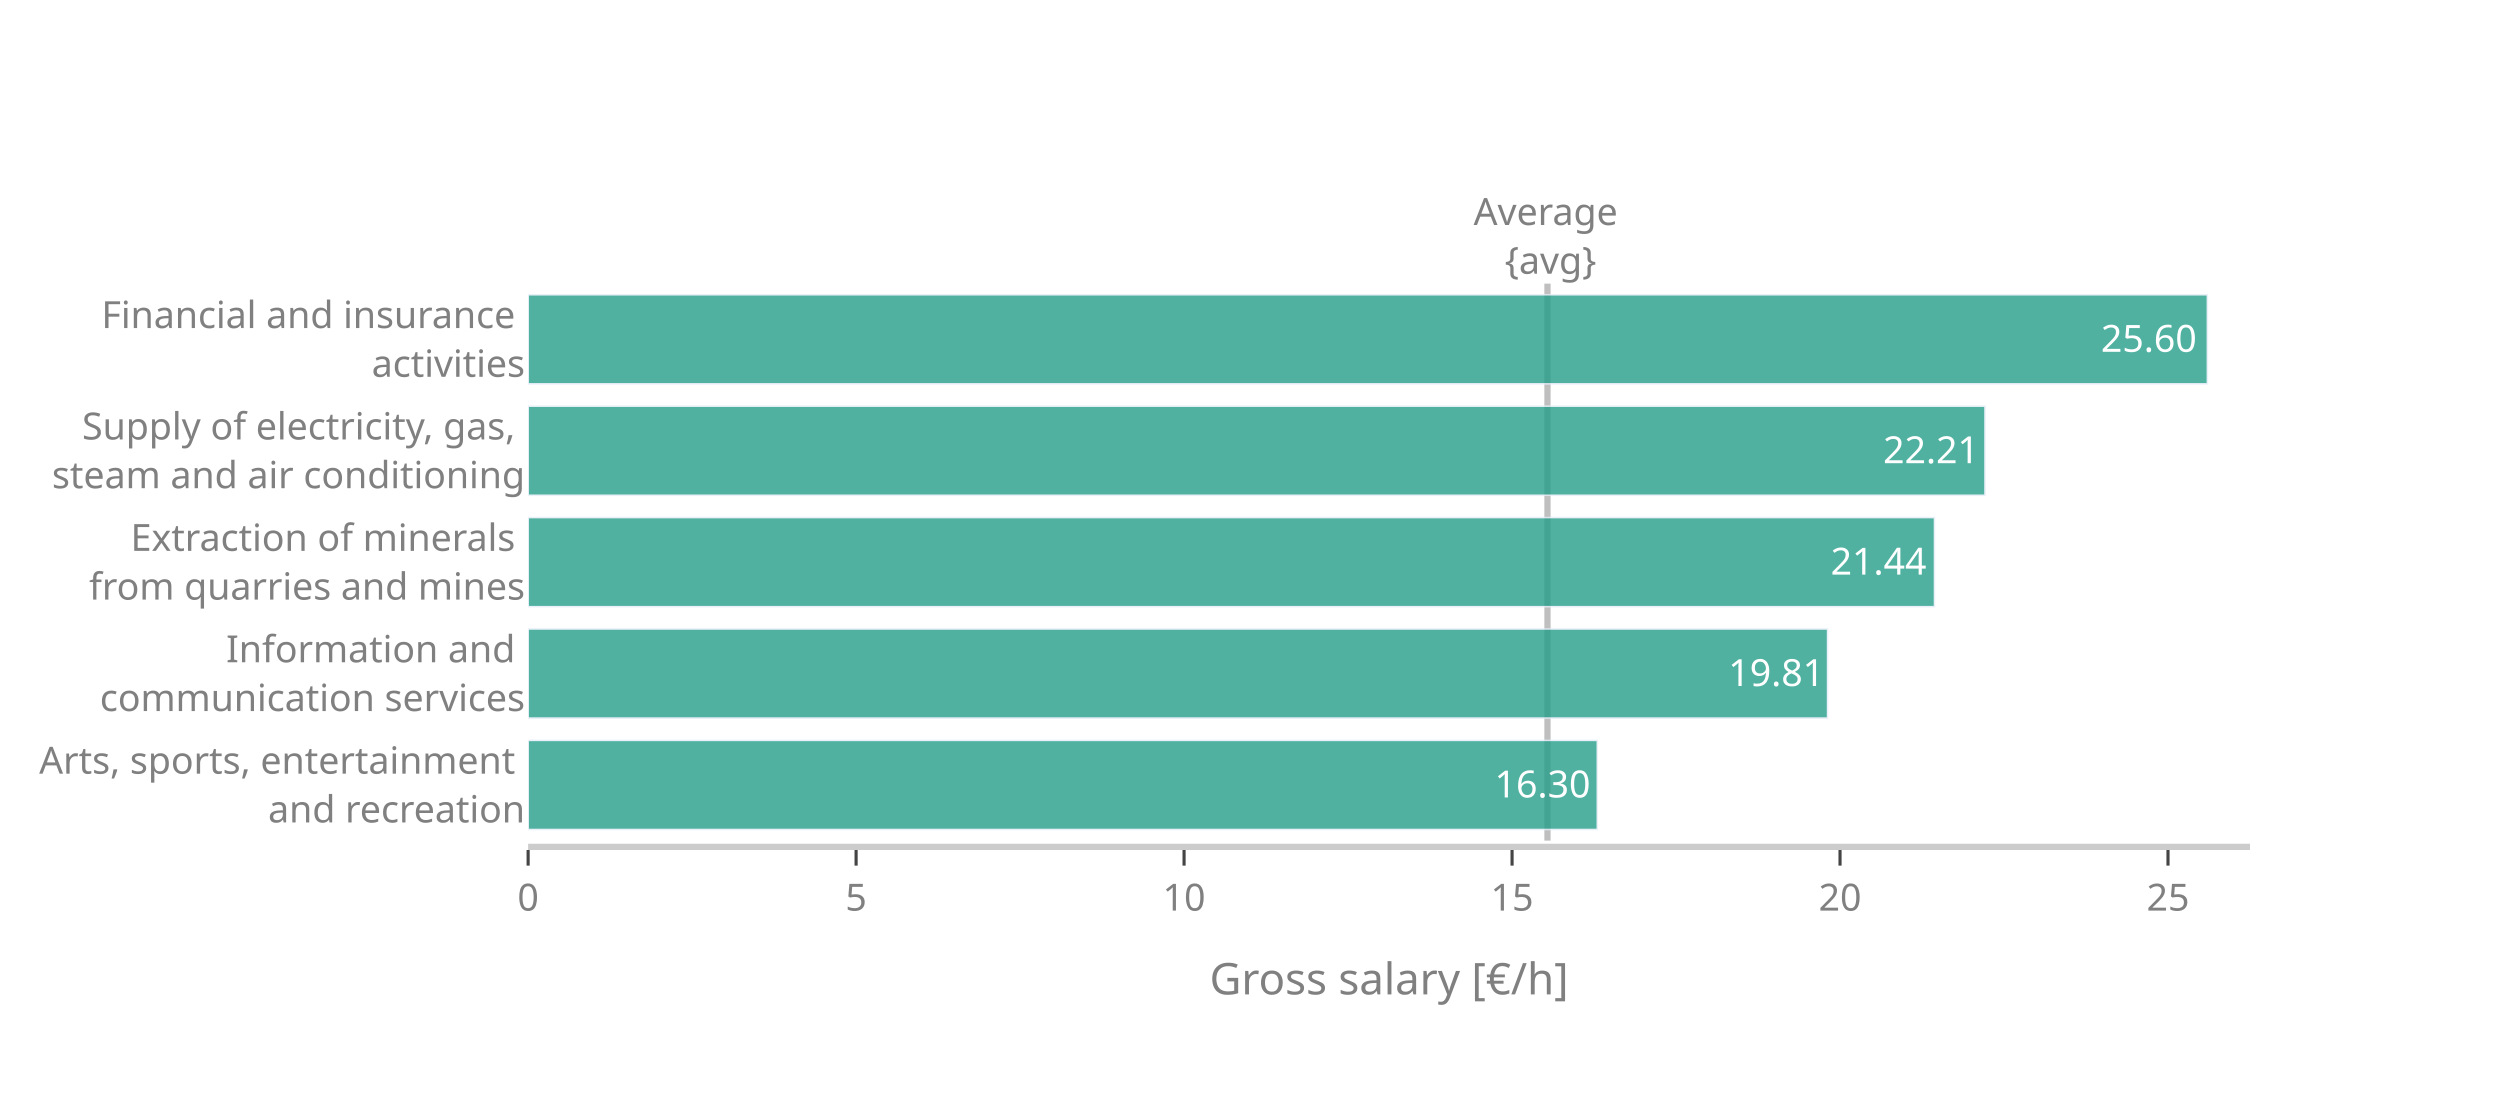
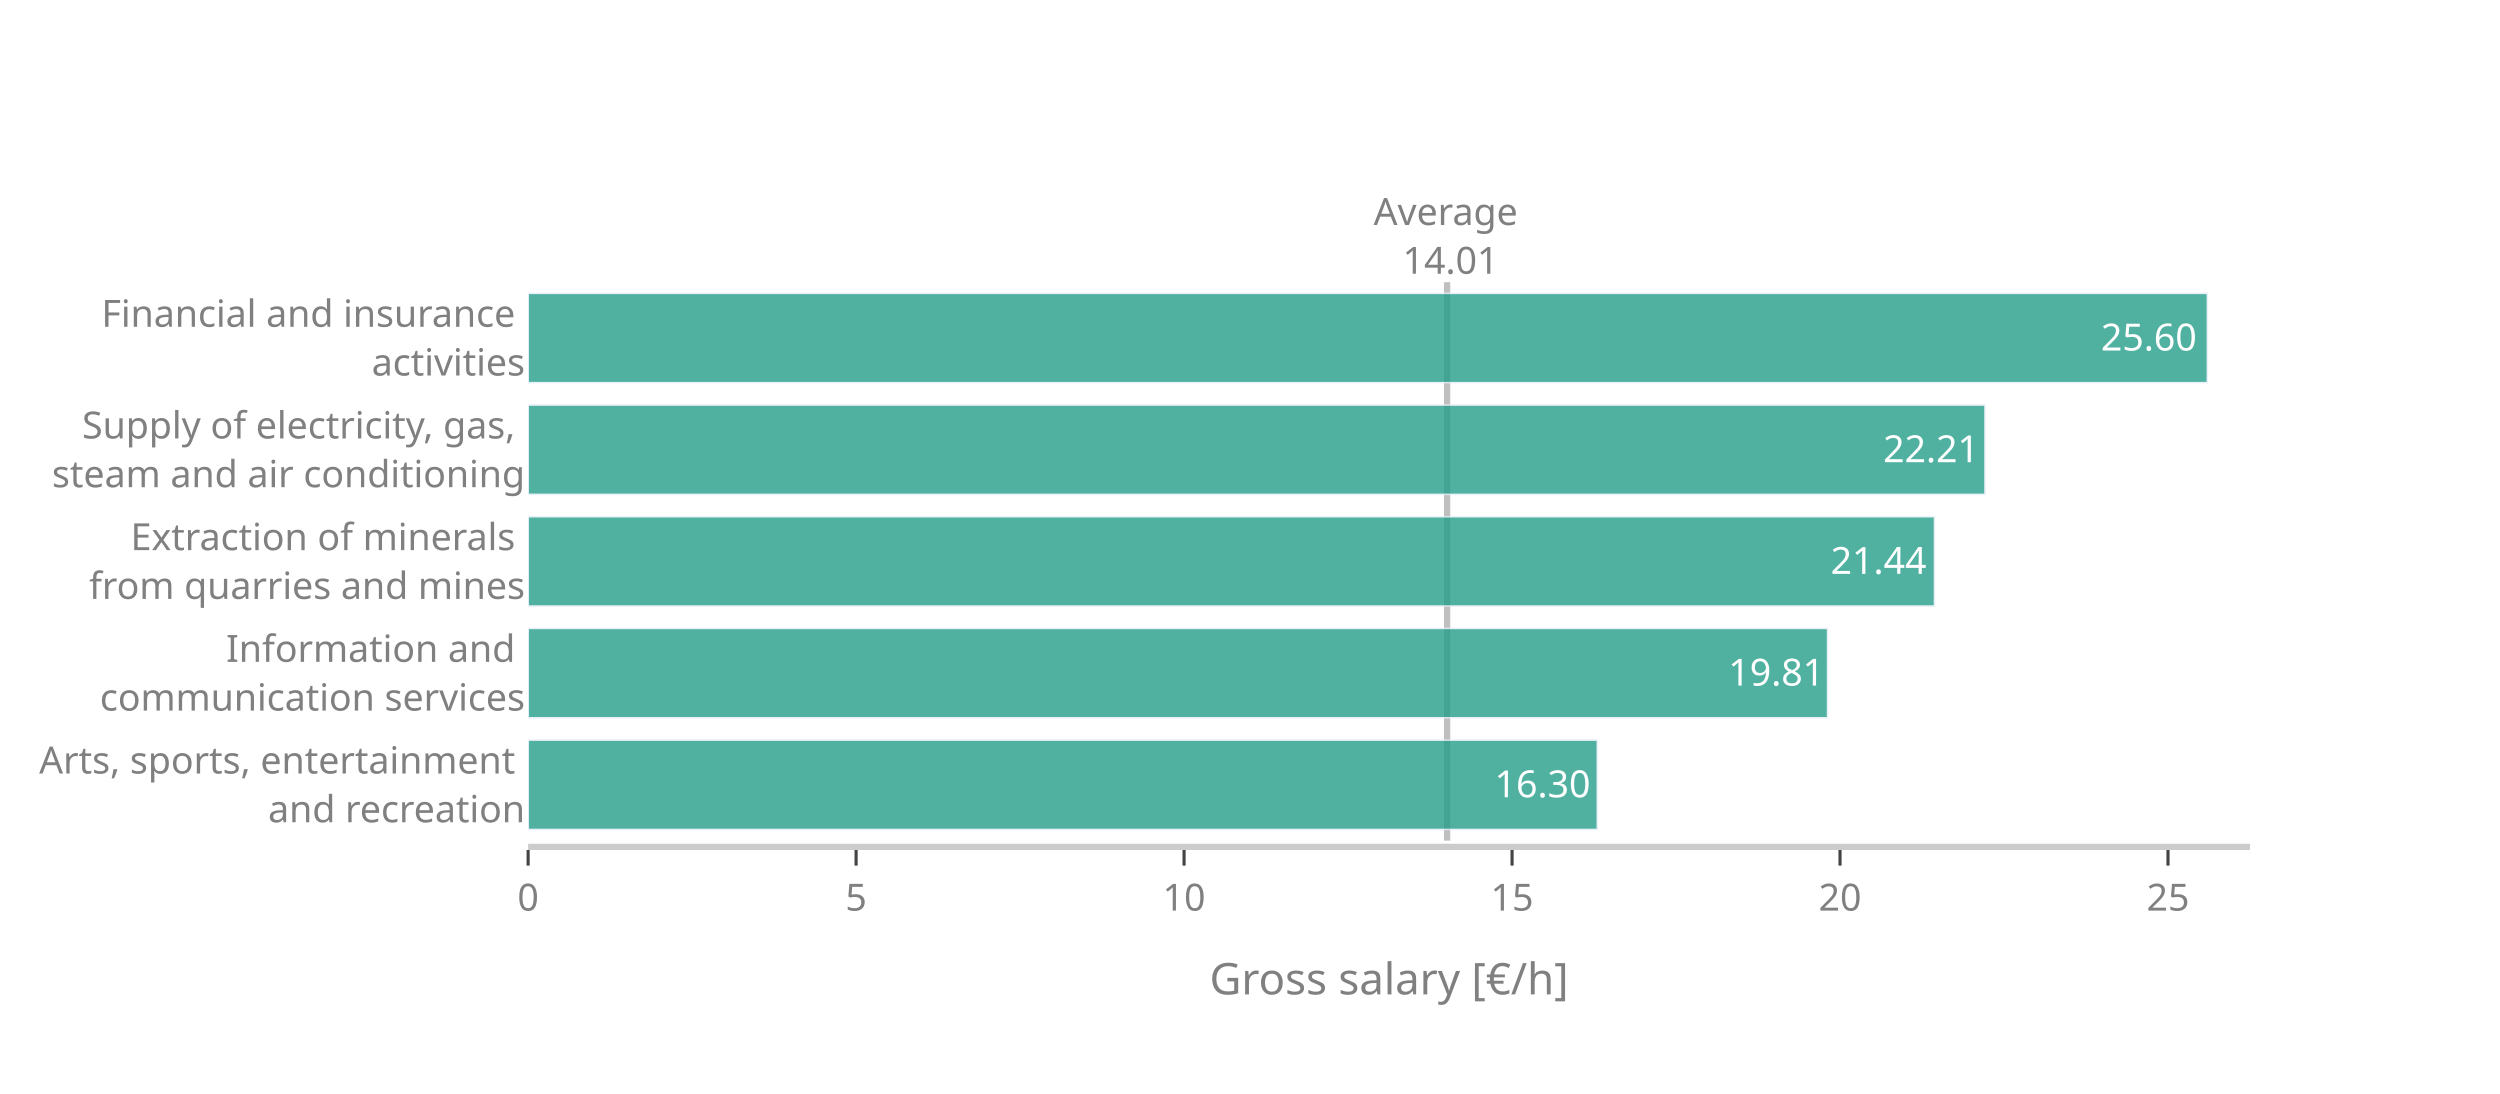
<svg xmlns="http://www.w3.org/2000/svg" class="main-svg" width="800" height="350" style="" viewBox="0 0 800 350">
  <rect x="0" y="0" width="800" height="350" style="fill: rgb(255, 255, 255); fill-opacity: 1;" />
-   <defs id="defs-11dd3b">
+   <defs id="defs-9fc28e">
    <g class="clips">
-       <clipPath id="clip11dd3bxyplot" class="plotclip">
+       <clipPath id="clip9fc28exyplot" class="plotclip">
        <rect width="551" height="210" />
      </clipPath>
-       <clipPath class="axesclip" id="clip11dd3bx">
+       <clipPath class="axesclip" id="clip9fc28ex">
        <rect x="169" y="0" width="551" height="350" />
      </clipPath>
-       <clipPath class="axesclip" id="clip11dd3by">
+       <clipPath class="axesclip" id="clip9fc28ey">
        <rect x="0" y="60" width="800" height="210" />
      </clipPath>
-       <clipPath class="axesclip" id="clip11dd3bxy">
+       <clipPath class="axesclip" id="clip9fc28exy">
        <rect x="169" y="60" width="551" height="210" />
      </clipPath>
    </g>
    <g class="gradients" />
    <g class="patterns" />
  </defs>
  <g class="bglayer" />
  <g class="layer-below">
    <g class="imagelayer" />
    <g class="shapelayer" />
  </g>
  <g class="cartesianlayer">
    <g class="subplot xy">
      <g class="layer-subplot">
        <g class="shapelayer">
-           <path data-index="0" fill-rule="evenodd" d="M495.19,269L495.19,90.76" clip-path="url(#clip11dd3bxy)" style="opacity: 0.5; stroke: rgb(128, 128, 128); stroke-opacity: 1; fill: rgb(0, 0, 0); fill-opacity: 0; stroke-width: 2px;" />
+           <path data-index="0" fill-rule="evenodd" d="M463.08,269L463.08,90.3" clip-path="url(#clip9fc28exy)" style="opacity: 0.5; stroke: rgb(128, 128, 128); stroke-opacity: 1; fill: rgb(0, 0, 0); fill-opacity: 0; stroke-width: 2px;" />
        </g>
        <g class="imagelayer" />
      </g>
      <g class="gridlayer">
        <g class="x">
          <path class="xgrid crisp" transform="translate(273.95,0)" d="M0,60v210" style="stroke: rgb(255, 255, 255); stroke-opacity: 1; stroke-width: 1px;" />
          <path class="xgrid crisp" transform="translate(378.9,0)" d="M0,60v210" style="stroke: rgb(255, 255, 255); stroke-opacity: 1; stroke-width: 1px;" />
          <path class="xgrid crisp" transform="translate(483.86,0)" d="M0,60v210" style="stroke: rgb(255, 255, 255); stroke-opacity: 1; stroke-width: 1px;" />
          <path class="xgrid crisp" transform="translate(588.81,0)" d="M0,60v210" style="stroke: rgb(255, 255, 255); stroke-opacity: 1; stroke-width: 1px;" />
          <path class="xgrid crisp" transform="translate(693.76,0)" d="M0,60v210" style="stroke: rgb(255, 255, 255); stroke-opacity: 1; stroke-width: 1px;" />
        </g>
        <g class="y" />
      </g>
      <g class="zerolinelayer">
        <path class="xzl zl crisp" transform="translate(169,0)" d="M0,60v210" style="stroke: rgb(255, 255, 255); stroke-opacity: 1; stroke-width: 2px;" />
      </g>
      <path class="xlines-below" />
      <path class="ylines-below" />
      <g class="overlines-below" />
      <g class="xaxislayer-below" />
      <g class="yaxislayer-below" />
      <g class="overaxes-below" />
-       <g class="plot" transform="translate(169,60)" clip-path="url(#clip11dd3bxyplot)">
+       <g class="plot" transform="translate(169,60)" clip-path="url(#clip9fc28exyplot)">
        <g class="barlayer mlayer">
          <g class="trace bars" style="opacity: 0.8;">
            <g class="points">
              <g class="point">
-                 <path d="M0,205.44V176.92H342.14V205.44Z" style="vector-effect: non-scaling-stroke; opacity: 1; stroke-width: 0.5px; fill: rgb(36, 158, 137); fill-opacity: 1; stroke: rgb(229, 236, 246); stroke-opacity: 1;" />
-                 <text class="bartext bartext-inside" text-anchor="middle" data-notex="1" x="0" y="0" style="font-family: 'Bahnschrift Light'; font-size: 12px; fill: rgb(255, 255, 255); fill-opacity: 1; white-space: pre;" transform="translate(324.6087,195.18)">16.30 </text>
+                 <path d="M0,205.43V176.83H342.14V205.43Z" style="vector-effect: non-scaling-stroke; opacity: 1; stroke-width: 0.5px; fill: rgb(36, 158, 137); fill-opacity: 1; stroke: rgb(229, 236, 246); stroke-opacity: 1;" />
+                 <text class="bartext bartext-inside" text-anchor="middle" data-notex="1" x="0" y="0" style="font-family: 'Bahnschrift Light'; font-size: 12px; fill: rgb(255, 255, 255); fill-opacity: 1; white-space: pre;" transform="translate(324.6087,195.13)">16.30 </text>
              </g>
              <g class="point">
-                 <path d="M0,169.79V141.27H415.82V169.79Z" style="vector-effect: non-scaling-stroke; opacity: 1; stroke-width: 0.5px; fill: rgb(36, 158, 137); fill-opacity: 1; stroke: rgb(229, 236, 246); stroke-opacity: 1;" />
-                 <text class="bartext bartext-inside" text-anchor="middle" data-notex="1" x="0" y="0" style="font-family: 'Bahnschrift Light'; font-size: 12px; fill: rgb(255, 255, 255); fill-opacity: 1; white-space: pre;" transform="translate(399.3981,159.53)">19.81 </text>
+                 <path d="M0,169.69V141.09H415.82V169.69Z" style="vector-effect: non-scaling-stroke; opacity: 1; stroke-width: 0.5px; fill: rgb(36, 158, 137); fill-opacity: 1; stroke: rgb(229, 236, 246); stroke-opacity: 1;" />
+                 <text class="bartext bartext-inside" text-anchor="middle" data-notex="1" x="0" y="0" style="font-family: 'Bahnschrift Light'; font-size: 12px; fill: rgb(255, 255, 255); fill-opacity: 1; white-space: pre;" transform="translate(399.3981,159.39)">19.81 </text>
              </g>
              <g class="point">
-                 <path d="M0,134.14V105.62H450.04V134.14Z" style="vector-effect: non-scaling-stroke; opacity: 1; stroke-width: 0.5px; fill: rgb(36, 158, 137); fill-opacity: 1; stroke: rgb(229, 236, 246); stroke-opacity: 1;" />
-                 <text class="bartext bartext-inside" text-anchor="middle" data-notex="1" x="0" y="0" style="font-family: 'Bahnschrift Light'; font-size: 12px; fill: rgb(255, 255, 255); fill-opacity: 1; white-space: pre;" transform="translate(432.1338,123.88)">21.44 </text>
+                 <path d="M0,133.94V105.35H450.04V133.94Z" style="vector-effect: non-scaling-stroke; opacity: 1; stroke-width: 0.5px; fill: rgb(36, 158, 137); fill-opacity: 1; stroke: rgb(229, 236, 246); stroke-opacity: 1;" />
+                 <text class="bartext bartext-inside" text-anchor="middle" data-notex="1" x="0" y="0" style="font-family: 'Bahnschrift Light'; font-size: 12px; fill: rgb(255, 255, 255); fill-opacity: 1; white-space: pre;" transform="translate(432.1338,123.645)">21.44 </text>
              </g>
              <g class="point">
-                 <path d="M0,98.49V69.97H466.2V98.49Z" style="vector-effect: non-scaling-stroke; opacity: 1; stroke-width: 0.5px; fill: rgb(36, 158, 137); fill-opacity: 1; stroke: rgb(229, 236, 246); stroke-opacity: 1;" />
-                 <text class="bartext bartext-inside" text-anchor="middle" data-notex="1" x="0" y="0" style="font-family: 'Bahnschrift Light'; font-size: 12px; fill: rgb(255, 255, 255); fill-opacity: 1; white-space: pre;" transform="translate(448.9344,88.23)">22.21 </text>
+                 <path d="M0,98.2V69.61H466.2V98.2Z" style="vector-effect: non-scaling-stroke; opacity: 1; stroke-width: 0.5px; fill: rgb(36, 158, 137); fill-opacity: 1; stroke: rgb(229, 236, 246); stroke-opacity: 1;" />
+                 <text class="bartext bartext-inside" text-anchor="middle" data-notex="1" x="0" y="0" style="font-family: 'Bahnschrift Light'; font-size: 12px; fill: rgb(255, 255, 255); fill-opacity: 1; white-space: pre;" transform="translate(448.9344,87.905)">22.21 </text>
              </g>
              <g class="point">
-                 <path d="M0,62.84V34.32H537.36V62.84Z" style="vector-effect: non-scaling-stroke; opacity: 1; stroke-width: 0.5px; fill: rgb(36, 158, 137); fill-opacity: 1; stroke: rgb(229, 236, 246); stroke-opacity: 1;" />
-                 <text class="bartext bartext-inside" text-anchor="middle" data-notex="1" x="0" y="0" style="font-family: 'Bahnschrift Light'; font-size: 12px; fill: rgb(255, 255, 255); fill-opacity: 1; white-space: pre;" transform="translate(518.6256,52.58)">25.60 </text>
+                 <path d="M0,62.46V33.87H537.36V62.46Z" style="vector-effect: non-scaling-stroke; opacity: 1; stroke-width: 0.5px; fill: rgb(36, 158, 137); fill-opacity: 1; stroke: rgb(229, 236, 246); stroke-opacity: 1;" />
+                 <text class="bartext bartext-inside" text-anchor="middle" data-notex="1" x="0" y="0" style="font-family: 'Bahnschrift Light'; font-size: 12px; fill: rgb(255, 255, 255); fill-opacity: 1; white-space: pre;" transform="translate(518.6256,52.165)">25.60 </text>
              </g>
            </g>
          </g>
        </g>
      </g>
      <g class="overplot" />
      <path class="xlines-above crisp" d="M169,271H720" style="fill: none; stroke-width: 2px; stroke: rgb(204, 204, 204); stroke-opacity: 1;" />
      <path class="ylines-above crisp" d="M0,0" style="fill: none;" />
      <g class="overlines-above" />
      <g class="xaxislayer-above">
        <path class="xtick ticks crisp" d="M0,272v5" transform="translate(169,0)" style="stroke: rgb(68, 68, 68); stroke-opacity: 1; stroke-width: 1px;" />
        <path class="xtick ticks crisp" d="M0,272v5" transform="translate(273.95,0)" style="stroke: rgb(68, 68, 68); stroke-opacity: 1; stroke-width: 1px;" />
        <path class="xtick ticks crisp" d="M0,272v5" transform="translate(378.9,0)" style="stroke: rgb(68, 68, 68); stroke-opacity: 1; stroke-width: 1px;" />
        <path class="xtick ticks crisp" d="M0,272v5" transform="translate(483.86,0)" style="stroke: rgb(68, 68, 68); stroke-opacity: 1; stroke-width: 1px;" />
        <path class="xtick ticks crisp" d="M0,272v5" transform="translate(588.81,0)" style="stroke: rgb(68, 68, 68); stroke-opacity: 1; stroke-width: 1px;" />
        <path class="xtick ticks crisp" d="M0,272v5" transform="translate(693.76,0)" style="stroke: rgb(68, 68, 68); stroke-opacity: 1; stroke-width: 1px;" />
        <g class="xtick">
          <text text-anchor="middle" x="0" y="291.4" transform="translate(169,0)" style="font-family: 'Bahnschrift Light'; font-size: 12px; fill: rgb(128, 128, 128); fill-opacity: 1; white-space: pre; opacity: 1;">0</text>
        </g>
        <g class="xtick">
          <text text-anchor="middle" x="0" y="291.4" style="font-family: 'Bahnschrift Light'; font-size: 12px; fill: rgb(128, 128, 128); fill-opacity: 1; white-space: pre; opacity: 1;" transform="translate(273.95,0)">5</text>
        </g>
        <g class="xtick">
          <text text-anchor="middle" x="0" y="291.4" style="font-family: 'Bahnschrift Light'; font-size: 12px; fill: rgb(128, 128, 128); fill-opacity: 1; white-space: pre; opacity: 1;" transform="translate(378.9,0)">10</text>
        </g>
        <g class="xtick">
          <text text-anchor="middle" x="0" y="291.4" style="font-family: 'Bahnschrift Light'; font-size: 12px; fill: rgb(128, 128, 128); fill-opacity: 1; white-space: pre; opacity: 1;" transform="translate(483.86,0)">15</text>
        </g>
        <g class="xtick">
          <text text-anchor="middle" x="0" y="291.4" style="font-family: 'Bahnschrift Light'; font-size: 12px; fill: rgb(128, 128, 128); fill-opacity: 1; white-space: pre; opacity: 1;" transform="translate(588.81,0)">20</text>
        </g>
        <g class="xtick">
          <text text-anchor="middle" x="0" y="291.4" style="font-family: 'Bahnschrift Light'; font-size: 12px; fill: rgb(128, 128, 128); fill-opacity: 1; white-space: pre; opacity: 1;" transform="translate(693.76,0)">25</text>
        </g>
      </g>
      <g class="yaxislayer-above">
        <g class="ytick">
-           <text text-anchor="end" x="168" y="4.2" transform="translate(0,251.18)translate(0,-7.8)" style="font-family: 'Bahnschrift Light'; font-size: 12px; fill: rgb(128, 128, 128); fill-opacity: 1; white-space: pre; opacity: 1;">
+           <text text-anchor="end" x="168" y="4.2" transform="translate(0,251.13)translate(0,-7.8)" style="font-family: 'Bahnschrift Light'; font-size: 12px; fill: rgb(128, 128, 128); fill-opacity: 1; white-space: pre; opacity: 1;">
            <tspan class="line" dy="0em" x="168" y="4.2">Arts, sports, entertainment  </tspan>
            <tspan class="line" dy="1.3em" x="168" y="4.2">and recreation  </tspan>
          </text>
        </g>
        <g class="ytick">
-           <text text-anchor="end" x="168" y="4.2" transform="translate(0,215.53)translate(0,-7.8)" style="font-family: 'Bahnschrift Light'; font-size: 12px; fill: rgb(128, 128, 128); fill-opacity: 1; white-space: pre; opacity: 1;">
+           <text text-anchor="end" x="168" y="4.2" transform="translate(0,215.39)translate(0,-7.8)" style="font-family: 'Bahnschrift Light'; font-size: 12px; fill: rgb(128, 128, 128); fill-opacity: 1; white-space: pre; opacity: 1;">
            <tspan class="line" dy="0em" x="168" y="4.2">Information and  </tspan>
            <tspan class="line" dy="1.3em" x="168" y="4.2">      communication services  </tspan>
          </text>
        </g>
        <g class="ytick">
-           <text text-anchor="end" x="168" y="4.2" transform="translate(0,179.88)translate(0,-7.8)" style="font-family: 'Bahnschrift Light'; font-size: 12px; fill: rgb(128, 128, 128); fill-opacity: 1; white-space: pre; opacity: 1;">
+           <text text-anchor="end" x="168" y="4.2" transform="translate(0,179.65)translate(0,-7.8)" style="font-family: 'Bahnschrift Light'; font-size: 12px; fill: rgb(128, 128, 128); fill-opacity: 1; white-space: pre; opacity: 1;">
            <tspan class="line" dy="0em" x="168" y="4.2">Extraction of minerals  </tspan>
            <tspan class="line" dy="1.3em" x="168" y="4.2">from quarries and mines  </tspan>
          </text>
        </g>
        <g class="ytick">
-           <text text-anchor="end" x="168" y="4.2" transform="translate(0,144.23)translate(0,-7.8)" style="font-family: 'Bahnschrift Light'; font-size: 12px; fill: rgb(128, 128, 128); fill-opacity: 1; white-space: pre; opacity: 1;">
+           <text text-anchor="end" x="168" y="4.2" transform="translate(0,143.91)translate(0,-7.8)" style="font-family: 'Bahnschrift Light'; font-size: 12px; fill: rgb(128, 128, 128); fill-opacity: 1; white-space: pre; opacity: 1;">
            <tspan class="line" dy="0em" x="168" y="4.2">Supply of electricity, gas,  </tspan>
            <tspan class="line" dy="1.3em" x="168" y="4.2">steam and air conditioning  </tspan>
          </text>
        </g>
        <g class="ytick">
-           <text text-anchor="end" x="168" y="4.2" transform="translate(0,108.58)translate(0,-7.8)" style="font-family: 'Bahnschrift Light'; font-size: 12px; fill: rgb(128, 128, 128); fill-opacity: 1; white-space: pre; opacity: 1;">
+           <text text-anchor="end" x="168" y="4.2" transform="translate(0,108.17)translate(0,-7.8)" style="font-family: 'Bahnschrift Light'; font-size: 12px; fill: rgb(128, 128, 128); fill-opacity: 1; white-space: pre; opacity: 1;">
            <tspan class="line" dy="0em" x="168" y="4.2">Financial and insurance  </tspan>
            <tspan class="line" dy="1.3em" x="168" y="4.2">activities  </tspan>
          </text>
        </g>
      </g>
      <g class="overaxes-above" />
    </g>
  </g>
  <g class="polarlayer" />
  <g class="ternarylayer" />
  <g class="geolayer" />
  <g class="funnelarealayer" />
  <g class="pielayer" />
  <g class="iciclelayer" />
  <g class="treemaplayer" />
  <g class="sunburstlayer" />
  <g class="glimages" />
-   <defs id="topdefs-11dd3b">
+   <defs id="topdefs-9fc28e">
    <g class="clips" />
  </defs>
  <g class="layer-above">
    <g class="imagelayer" />
    <g class="shapelayer" />
  </g>
  <g class="infolayer">
    <g class="g-gtitle" />
    <g class="g-xtitle">
      <text class="xtitle" x="444.5" y="318.206" text-anchor="middle" style="font-family: 'Bahnschrift Light'; font-size: 14px; fill: rgb(128, 128, 128); opacity: 1; font-weight: normal; white-space: pre;">Gross salary [€/h]</text>
    </g>
    <g class="g-ytitle" />
    <g class="annotation" data-index="0" style="opacity: 1;">
-       <g class="annotation-text-g" transform="rotate(0,495.19,76.5)">
-         <g class="cursor-pointer" transform="translate(471,60)">
-           <rect class="bg" x="0.5" y="0.5" width="48" height="32" style="stroke-width: 1px; stroke: rgb(0, 0, 0); stroke-opacity: 0; fill: rgb(0, 0, 0); fill-opacity: 0;" />
+       <g class="annotation-text-g" transform="rotate(0,463.08,76)">
+         <g class="cursor-pointer" transform="translate(439,60)">
+           <rect class="bg" x="0.5" y="0.5" width="48" height="31" style="stroke-width: 1px; stroke: rgb(0, 0, 0); stroke-opacity: 0; fill: rgb(0, 0, 0); fill-opacity: 0;" />
          <text class="annotation-text" text-anchor="middle" x="25.172" y="12" style="font-family: 'Bahnschrift Light'; font-size: 12px; fill: rgb(128, 128, 128); fill-opacity: 1; white-space: pre;">
            <tspan class="line" dy="0em" x="25.172" y="12">Average</tspan>
-             <tspan class="line" dy="1.3em" x="25.172" y="12">{avg}</tspan>
+             <tspan class="line" dy="1.3em" x="25.172" y="12">14.01</tspan>
          </text>
        </g>
      </g>
    </g>
  </g>
</svg>
